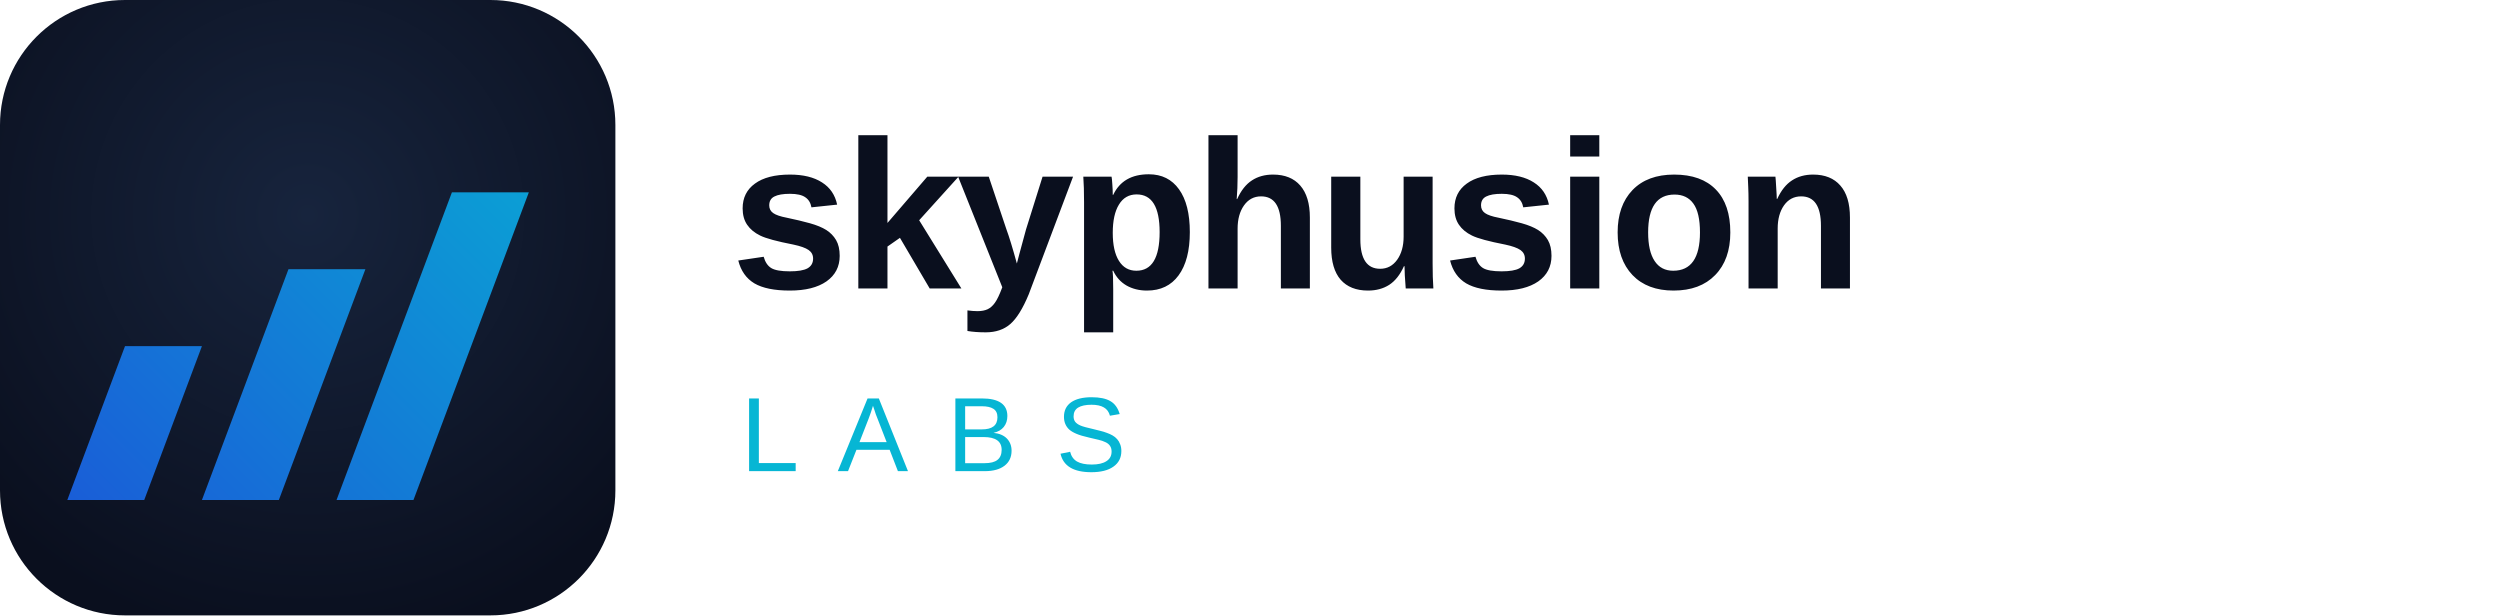
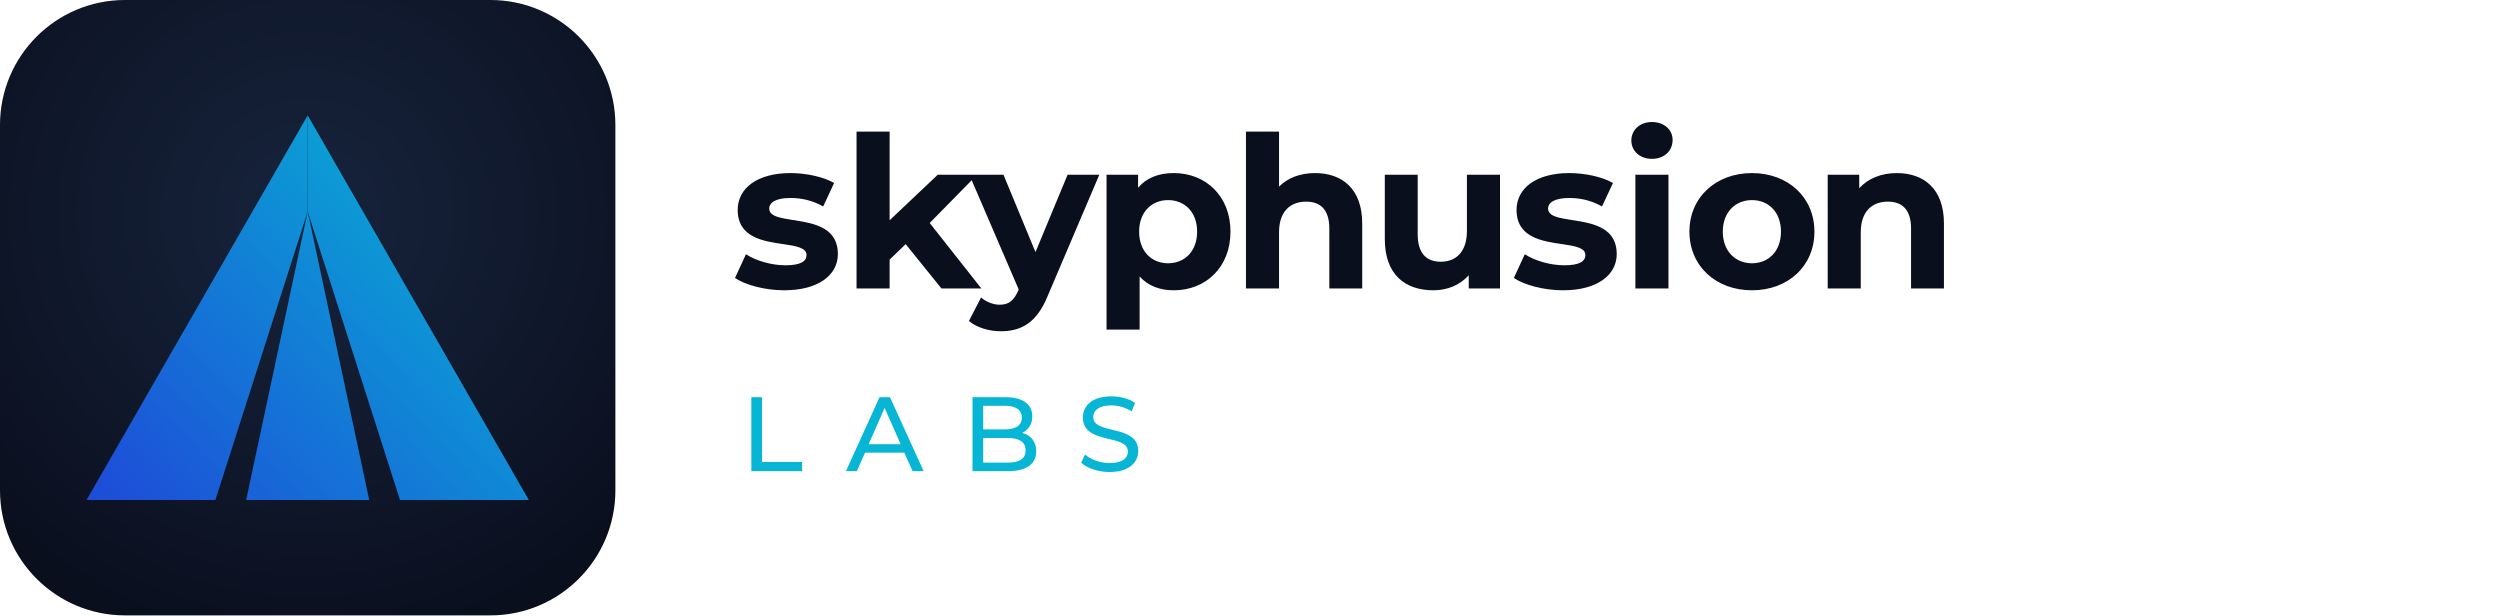
<svg xmlns="http://www.w3.org/2000/svg" viewBox="0 0 260 64" role="img" aria-label="skyphusion labs">
  <defs>
-     <linearGradient id="sky" x1="0" y1="64" x2="64" y2="0" gradientUnits="userSpaceOnUse">
+     <linearGradient id="sky" x1="12" y1="52" x2="52" y2="14" gradientUnits="userSpaceOnUse">
      <stop offset="0%" stop-color="#1d4ed8" />
      <stop offset="100%" stop-color="#06b6d4" />
    </linearGradient>
    <radialGradient id="bg" cx="50%" cy="35%" r="70%">
      <stop offset="0%" stop-color="#17243d" />
      <stop offset="100%" stop-color="#0a0f1e" />
    </radialGradient>
  </defs>
  <rect width="64" height="64" rx="13" fill="url(#bg)" />
-   <path d="M 7,52 L 15,52 L 21,36 L 13,36 Z" fill="url(#sky)" />
-   <path d="M 21,52 L 29,52 L 38,28 L 30,28 Z" fill="url(#sky)" />
-   <path d="M 35,52 L 43,52 L 55,20 L 47,20 Z" fill="url(#sky)" />
-   <text x="76" y="30" font-family="system-ui,-apple-system,'Helvetica Neue',Arial,sans-serif" font-size="22" font-weight="700" fill="#0a0f1e" letter-spacing="-0.5">skyphusion</text>
-   <text x="77" y="49" font-family="system-ui,-apple-system,'Helvetica Neue',Arial,sans-serif" font-size="11" font-weight="500" fill="#06b6d4" letter-spacing="4">LABS</text>
+   <path d="M9 52L22.4 52L32 22L32 12Z" fill="url(#sky)" />
+   <path d="M25.6 52L38.4 52L32 22Z" fill="url(#sky)" />
+   <path d="M41.6 52L55 52L32 12L32 22Z" fill="url(#sky)" />
+   <path fill="#0a0f1e" d="M81.56 30.19C85.09 30.19 87.14 28.62 87.14 26.42C87.14 21.75 80 23.72 80 21.69C80 21.08 80.66 20.59 82.2 20.59C83.28 20.59 84.44 20.81 85.61 21.47L86.75 19.03C85.62 18.38 83.83 18 82.2 18C78.75 18 76.72 19.58 76.72 21.83C76.72 24.7 79.38 25.09 81.47 25.39C82.8 25.58 83.88 25.77 83.88 26.52C83.88 27.17 83.28 27.59 81.69 27.59C80.23 27.59 78.62 27.12 77.58 26.44L76.44 28.91C77.53 29.64 79.56 30.19 81.56 30.19ZM88 30M89.08 30L92.52 30L92.52 27L94.19 25.39L97.91 30L102.06 30L96.69 23.19L101.62 18.17L97.53 18.17L92.52 22.91L92.52 13.69L89.08 13.69ZM101.5 30M104.08 34.45C106.2 34.45 107.83 33.59 108.98 30.73L114.33 18.17L111.03 18.17L107.69 26.22L104.36 18.17L100.81 18.17L105.94 30.09L105.91 30.2C105.44 31.27 104.91 31.69 103.97 31.69C103.28 31.69 102.55 31.39 102.03 30.94L100.77 33.38C101.55 34.06 102.86 34.45 104.08 34.45ZM114 30M122.08 30.19C125.39 30.19 127.97 27.81 127.97 24.09C127.97 20.38 125.39 18 122.08 18C120.48 18 119.22 18.5 118.36 19.53L118.36 18.17L115.08 18.17L115.08 34.28L118.52 34.28L118.52 28.75C119.39 29.72 120.59 30.19 122.08 30.19ZM121.48 27.38C119.77 27.38 118.47 26.14 118.47 24.09C118.47 22.05 119.77 20.81 121.48 20.81C123.2 20.81 124.5 22.05 124.5 24.09C124.5 26.14 123.2 27.38 121.48 27.38ZM128.5 30M129.58 30L133.02 30L133.02 24.16C133.02 21.98 134.2 20.97 135.84 20.97C137.36 20.97 138.25 21.84 138.25 23.77L138.25 30L141.67 30L141.67 23.23C141.67 19.62 139.56 18 136.77 18C135.25 18 133.94 18.48 133.02 19.41L133.02 13.69L129.58 13.69ZM143 30M149.08 30.19C150.5 30.19 151.84 29.66 152.75 28.62L152.75 30L156 30L156 18.17L152.56 18.17L152.56 24.02C152.56 26.2 151.42 27.22 149.84 27.22C148.33 27.22 147.44 26.33 147.44 24.36L147.44 18.17L144.02 18.17L144.02 24.86C144.02 28.52 146.09 30.19 149.08 30.19ZM157.5 30M162.56 30.19C166.09 30.19 168.14 28.62 168.14 26.42C168.14 21.75 161 23.72 161 21.69C161 21.08 161.66 20.59 163.2 20.59C164.28 20.59 165.44 20.81 166.61 21.47L167.75 19.03C166.62 18.38 164.83 18 163.2 18C159.75 18 157.72 19.58 157.72 21.83C157.72 24.7 160.38 25.09 162.47 25.39C163.8 25.58 164.88 25.77 164.88 26.52C164.88 27.17 164.28 27.59 162.69 27.59C161.23 27.59 159.62 27.12 158.58 26.44L157.44 28.91C158.53 29.64 160.56 30.19 162.56 30.19ZM169 30M170.08 30L173.52 30L173.52 18.17L170.08 18.17ZM171.8 16.52C173.09 16.52 173.95 15.69 173.95 14.55C173.95 13.48 173.06 12.69 171.8 12.69C170.53 12.69 169.66 13.53 169.66 14.61C169.66 15.69 170.53 16.52 171.8 16.52ZM175.5 30M182.2 30.19C185.97 30.19 188.7 27.66 188.7 24.09C188.7 20.53 185.97 18 182.2 18C178.45 18 175.7 20.53 175.7 24.09C175.7 27.66 178.45 30.19 182.2 30.19ZM182.2 27.38C180.5 27.38 179.17 26.14 179.17 24.09C179.17 22.05 180.5 20.81 182.2 20.81C183.92 20.81 185.22 22.05 185.22 24.09C185.22 26.14 183.92 27.38 182.2 27.38ZM189 30M190.08 30L193.52 30L193.52 24.16C193.52 21.98 194.7 20.97 196.34 20.97C197.86 20.97 198.75 21.84 198.75 23.77L198.75 30L202.17 30L202.17 23.23C202.17 19.62 200.06 18 197.27 18C195.67 18 194.28 18.55 193.36 19.58L193.36 18.17L190.08 18.17ZM203.5 30" />
+   <path fill="#06b6d4" d="M78.14 49L83.42 49L83.42 48.05L79.25 48.05L79.25 41.31L78.14 41.31ZM84 49M87.98 49L89.11 49L89.97 47.08L94.05 47.08L94.91 49L96.06 49L92.56 41.31L91.47 41.31ZM90.34 46.2L92 42.42L93.67 46.2ZM96 49M101.14 49L104.83 49C106.77 49 107.77 48.25 107.77 46.92C107.77 45.91 107.19 45.25 106.31 45.02C106.94 44.72 107.36 44.14 107.36 43.3C107.36 42.06 106.38 41.31 104.61 41.31L101.14 41.31ZM102.25 48.11L102.25 45.55L104.78 45.55C106 45.55 106.66 45.95 106.66 46.84C106.66 47.73 106 48.11 104.78 48.11ZM102.25 44.66L102.25 42.2L104.5 42.2C105.62 42.2 106.27 42.61 106.27 43.44C106.27 44.25 105.62 44.66 104.5 44.66ZM108 49M115.39 49.09C117.42 49.09 118.38 48.08 118.38 46.91C118.38 44.08 113.7 45.25 113.7 43.38C113.7 42.7 114.27 42.16 115.58 42.16C116.27 42.16 117.02 42.36 117.69 42.78L118.05 41.91C117.42 41.45 116.48 41.22 115.58 41.22C113.55 41.22 112.62 42.23 112.62 43.42C112.62 46.28 117.3 45.09 117.3 46.97C117.3 47.64 116.72 48.16 115.39 48.16C114.41 48.16 113.42 47.78 112.84 47.27L112.44 48.12C113.06 48.7 114.22 49.09 115.39 49.09ZM119 49" />
</svg>
